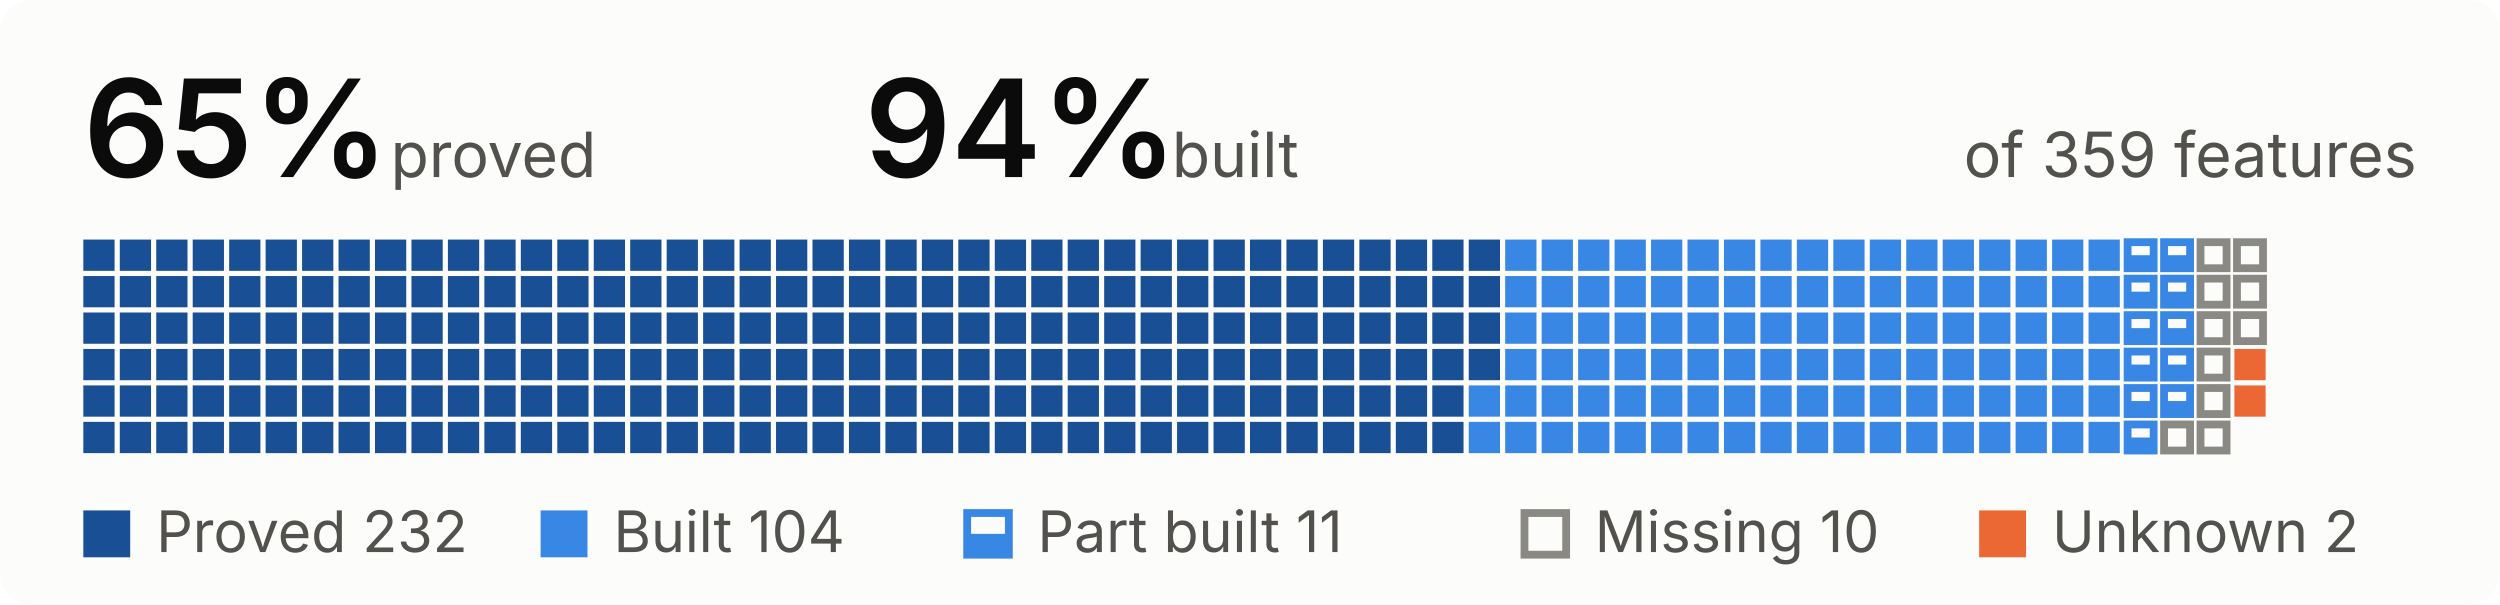
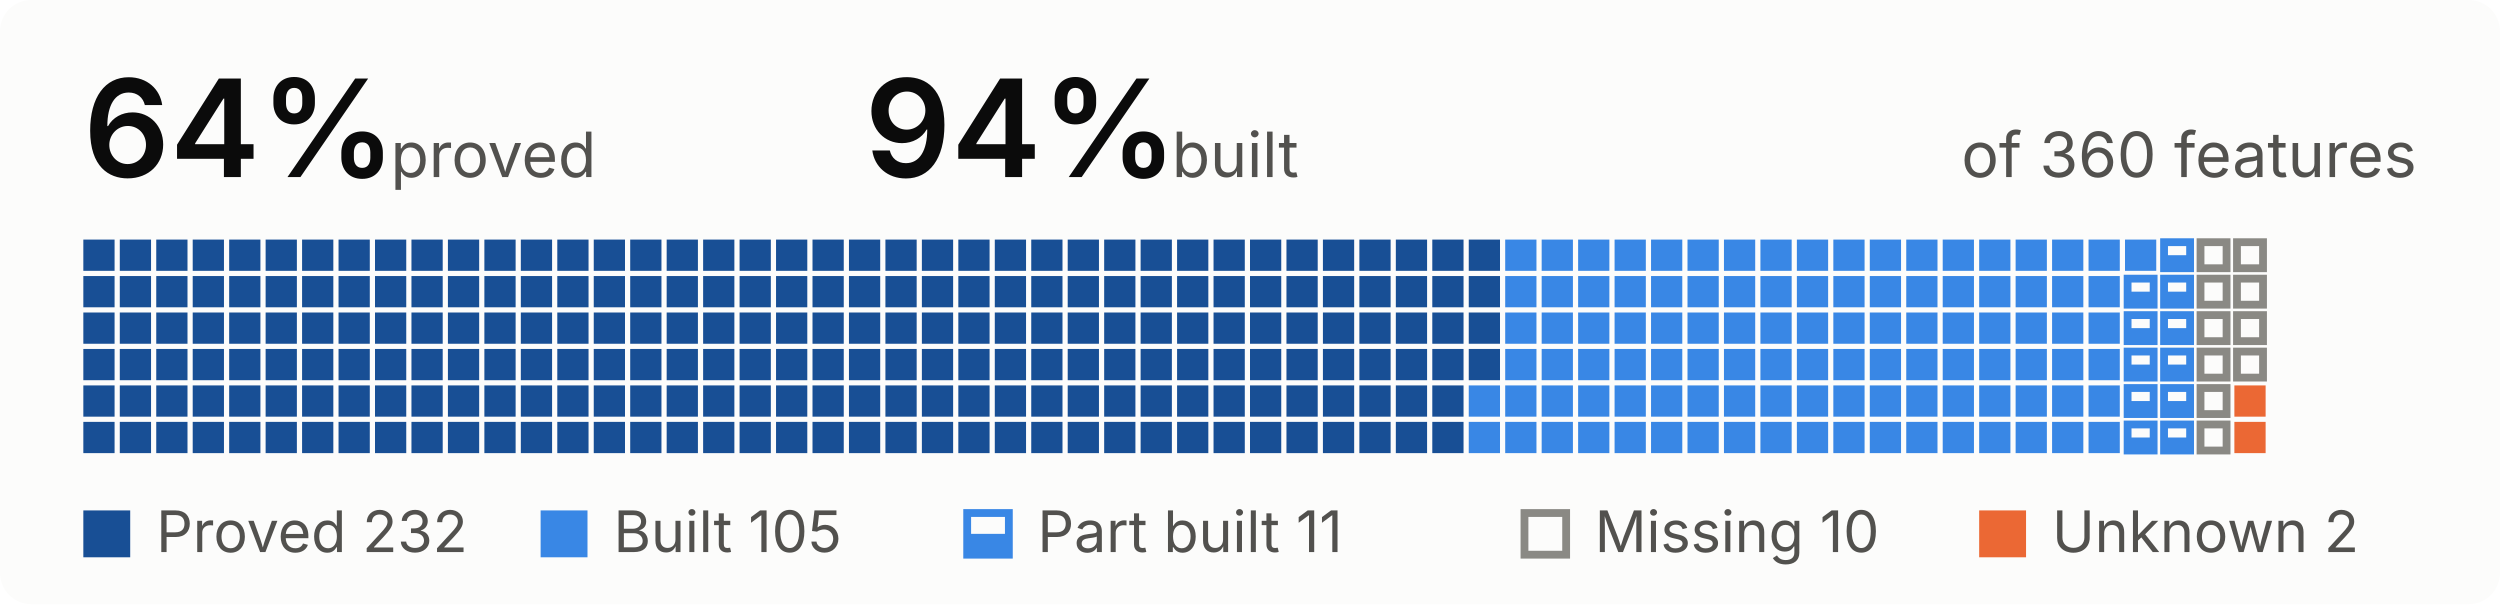
- <svg xmlns="http://www.w3.org/2000/svg" width="480" height="116" viewBox="0 0 480 116" role="img" aria-label="65 percent proved, 94 percent built, of 359 features">
+ <svg xmlns="http://www.w3.org/2000/svg" width="480" height="116" viewBox="0 0 480 116" role="img" aria-label="64 percent proved, 94 percent built, of 360 features">
  <style>
.bg{fill:#fcfcfb}.t{fill:#0b0b0b}.s{fill:#52514e}.rule{fill:#e1e0d9}
.proved{fill:#184f95}.built{fill:#3987e5}.unknown{fill:#eb6834}
.part-o{fill:none;stroke:#3987e5;stroke-width:1.5}.part-f{fill:#3987e5}
.missing{fill:none;stroke:#8a8984;stroke-width:1.5}
.pass{fill:#184f95}.fail{fill:#eb6834}.none{fill:none;stroke:#8a8984;stroke-width:1.5}
@media (prefers-color-scheme:dark){
.bg{fill:#1a1a19}.t{fill:#f0efec}.s{fill:#c3c2b7}.rule{fill:#383835}
.proved{fill:#86b6ef}.built{fill:#3987e5}.unknown{fill:#d95926}
.part-o{stroke:#3987e5}.part-f{fill:#3987e5}
.missing{stroke:#8d8c85}
.pass{fill:#86b6ef}.fail{fill:#d95926}.none{stroke:#8d8c85}
}
text{font-family:system-ui,-apple-system,"Segoe UI",sans-serif;font-size:12px}
.big{font-size:26px;font-weight:600}.b{font-weight:600}.xs{font-size:11px}
</style>
  <rect width="480" height="116" rx="6" class="bg" />
-   <text x="16.0" y="34.0" class="t big">65%</text>
+   <text x="16.0" y="34.0" class="t big">64%</text>
  <text x="75.0" y="34.0" class="s">proved</text>
  <text x="166.0" y="34.0" class="t big">94%</text>
  <text x="225.0" y="34.0" class="s">built</text>
-   <text x="464.0" y="34.0" class="s" text-anchor="end">of 359 features</text>
+   <text x="464.0" y="34.0" class="s" text-anchor="end">of 360 features</text>
  <rect x="16.0" y="46.0" width="6" height="6" class="proved" />
  <rect x="16.0" y="53.0" width="6" height="6" class="proved" />
  <rect x="16.0" y="60.0" width="6" height="6" class="proved" />
  <rect x="16.0" y="67.0" width="6" height="6" class="proved" />
  <rect x="16.0" y="74.0" width="6" height="6" class="proved" />
  <rect x="16.0" y="81.0" width="6" height="6" class="proved" />
  <rect x="23.0" y="46.0" width="6" height="6" class="proved" />
  <rect x="23.0" y="53.0" width="6" height="6" class="proved" />
  <rect x="23.0" y="60.0" width="6" height="6" class="proved" />
  <rect x="23.0" y="67.0" width="6" height="6" class="proved" />
  <rect x="23.0" y="74.0" width="6" height="6" class="proved" />
  <rect x="23.0" y="81.0" width="6" height="6" class="proved" />
  <rect x="30.0" y="46.0" width="6" height="6" class="proved" />
  <rect x="30.0" y="53.0" width="6" height="6" class="proved" />
  <rect x="30.0" y="60.0" width="6" height="6" class="proved" />
  <rect x="30.0" y="67.0" width="6" height="6" class="proved" />
  <rect x="30.0" y="74.0" width="6" height="6" class="proved" />
  <rect x="30.0" y="81.0" width="6" height="6" class="proved" />
  <rect x="37.0" y="46.0" width="6" height="6" class="proved" />
  <rect x="37.0" y="53.0" width="6" height="6" class="proved" />
  <rect x="37.0" y="60.0" width="6" height="6" class="proved" />
  <rect x="37.0" y="67.0" width="6" height="6" class="proved" />
  <rect x="37.0" y="74.0" width="6" height="6" class="proved" />
  <rect x="37.0" y="81.0" width="6" height="6" class="proved" />
  <rect x="44.0" y="46.0" width="6" height="6" class="proved" />
  <rect x="44.0" y="53.0" width="6" height="6" class="proved" />
  <rect x="44.0" y="60.0" width="6" height="6" class="proved" />
  <rect x="44.0" y="67.0" width="6" height="6" class="proved" />
  <rect x="44.0" y="74.0" width="6" height="6" class="proved" />
  <rect x="44.0" y="81.0" width="6" height="6" class="proved" />
  <rect x="51.0" y="46.0" width="6" height="6" class="proved" />
  <rect x="51.0" y="53.0" width="6" height="6" class="proved" />
  <rect x="51.0" y="60.0" width="6" height="6" class="proved" />
  <rect x="51.0" y="67.0" width="6" height="6" class="proved" />
  <rect x="51.0" y="74.0" width="6" height="6" class="proved" />
  <rect x="51.0" y="81.0" width="6" height="6" class="proved" />
  <rect x="58.0" y="46.0" width="6" height="6" class="proved" />
  <rect x="58.0" y="53.0" width="6" height="6" class="proved" />
  <rect x="58.0" y="60.0" width="6" height="6" class="proved" />
  <rect x="58.0" y="67.0" width="6" height="6" class="proved" />
  <rect x="58.0" y="74.0" width="6" height="6" class="proved" />
  <rect x="58.0" y="81.0" width="6" height="6" class="proved" />
  <rect x="65.0" y="46.0" width="6" height="6" class="proved" />
  <rect x="65.0" y="53.0" width="6" height="6" class="proved" />
  <rect x="65.0" y="60.0" width="6" height="6" class="proved" />
  <rect x="65.0" y="67.0" width="6" height="6" class="proved" />
  <rect x="65.0" y="74.0" width="6" height="6" class="proved" />
  <rect x="65.0" y="81.0" width="6" height="6" class="proved" />
  <rect x="72.0" y="46.0" width="6" height="6" class="proved" />
  <rect x="72.0" y="53.0" width="6" height="6" class="proved" />
  <rect x="72.0" y="60.0" width="6" height="6" class="proved" />
  <rect x="72.0" y="67.0" width="6" height="6" class="proved" />
  <rect x="72.0" y="74.0" width="6" height="6" class="proved" />
  <rect x="72.0" y="81.0" width="6" height="6" class="proved" />
  <rect x="79.0" y="46.0" width="6" height="6" class="proved" />
  <rect x="79.0" y="53.0" width="6" height="6" class="proved" />
  <rect x="79.0" y="60.0" width="6" height="6" class="proved" />
  <rect x="79.0" y="67.0" width="6" height="6" class="proved" />
  <rect x="79.0" y="74.0" width="6" height="6" class="proved" />
  <rect x="79.0" y="81.0" width="6" height="6" class="proved" />
  <rect x="86.0" y="46.0" width="6" height="6" class="proved" />
  <rect x="86.0" y="53.0" width="6" height="6" class="proved" />
  <rect x="86.0" y="60.0" width="6" height="6" class="proved" />
  <rect x="86.0" y="67.0" width="6" height="6" class="proved" />
  <rect x="86.0" y="74.0" width="6" height="6" class="proved" />
  <rect x="86.0" y="81.0" width="6" height="6" class="proved" />
  <rect x="93.0" y="46.0" width="6" height="6" class="proved" />
  <rect x="93.0" y="53.0" width="6" height="6" class="proved" />
  <rect x="93.0" y="60.0" width="6" height="6" class="proved" />
  <rect x="93.0" y="67.0" width="6" height="6" class="proved" />
  <rect x="93.0" y="74.0" width="6" height="6" class="proved" />
  <rect x="93.0" y="81.0" width="6" height="6" class="proved" />
  <rect x="100.0" y="46.0" width="6" height="6" class="proved" />
  <rect x="100.0" y="53.0" width="6" height="6" class="proved" />
  <rect x="100.0" y="60.0" width="6" height="6" class="proved" />
  <rect x="100.0" y="67.0" width="6" height="6" class="proved" />
  <rect x="100.0" y="74.0" width="6" height="6" class="proved" />
  <rect x="100.0" y="81.0" width="6" height="6" class="proved" />
  <rect x="107.0" y="46.0" width="6" height="6" class="proved" />
  <rect x="107.0" y="53.0" width="6" height="6" class="proved" />
  <rect x="107.0" y="60.0" width="6" height="6" class="proved" />
  <rect x="107.0" y="67.0" width="6" height="6" class="proved" />
  <rect x="107.0" y="74.0" width="6" height="6" class="proved" />
  <rect x="107.0" y="81.0" width="6" height="6" class="proved" />
  <rect x="114.0" y="46.0" width="6" height="6" class="proved" />
  <rect x="114.0" y="53.0" width="6" height="6" class="proved" />
  <rect x="114.0" y="60.0" width="6" height="6" class="proved" />
  <rect x="114.0" y="67.0" width="6" height="6" class="proved" />
  <rect x="114.0" y="74.0" width="6" height="6" class="proved" />
  <rect x="114.0" y="81.0" width="6" height="6" class="proved" />
  <rect x="121.0" y="46.0" width="6" height="6" class="proved" />
  <rect x="121.0" y="53.0" width="6" height="6" class="proved" />
  <rect x="121.0" y="60.0" width="6" height="6" class="proved" />
  <rect x="121.0" y="67.0" width="6" height="6" class="proved" />
  <rect x="121.0" y="74.0" width="6" height="6" class="proved" />
  <rect x="121.0" y="81.0" width="6" height="6" class="proved" />
  <rect x="128.0" y="46.0" width="6" height="6" class="proved" />
  <rect x="128.0" y="53.0" width="6" height="6" class="proved" />
  <rect x="128.0" y="60.0" width="6" height="6" class="proved" />
  <rect x="128.0" y="67.0" width="6" height="6" class="proved" />
  <rect x="128.0" y="74.0" width="6" height="6" class="proved" />
  <rect x="128.0" y="81.0" width="6" height="6" class="proved" />
  <rect x="135.0" y="46.0" width="6" height="6" class="proved" />
  <rect x="135.0" y="53.0" width="6" height="6" class="proved" />
  <rect x="135.0" y="60.0" width="6" height="6" class="proved" />
  <rect x="135.0" y="67.0" width="6" height="6" class="proved" />
  <rect x="135.0" y="74.0" width="6" height="6" class="proved" />
  <rect x="135.0" y="81.0" width="6" height="6" class="proved" />
  <rect x="142.0" y="46.0" width="6" height="6" class="proved" />
  <rect x="142.0" y="53.0" width="6" height="6" class="proved" />
  <rect x="142.0" y="60.0" width="6" height="6" class="proved" />
  <rect x="142.0" y="67.0" width="6" height="6" class="proved" />
  <rect x="142.0" y="74.0" width="6" height="6" class="proved" />
  <rect x="142.0" y="81.0" width="6" height="6" class="proved" />
  <rect x="149.0" y="46.0" width="6" height="6" class="proved" />
  <rect x="149.0" y="53.0" width="6" height="6" class="proved" />
  <rect x="149.0" y="60.0" width="6" height="6" class="proved" />
  <rect x="149.0" y="67.0" width="6" height="6" class="proved" />
  <rect x="149.0" y="74.0" width="6" height="6" class="proved" />
  <rect x="149.0" y="81.0" width="6" height="6" class="proved" />
  <rect x="156.0" y="46.0" width="6" height="6" class="proved" />
  <rect x="156.0" y="53.0" width="6" height="6" class="proved" />
  <rect x="156.0" y="60.0" width="6" height="6" class="proved" />
  <rect x="156.0" y="67.0" width="6" height="6" class="proved" />
  <rect x="156.0" y="74.0" width="6" height="6" class="proved" />
  <rect x="156.0" y="81.0" width="6" height="6" class="proved" />
  <rect x="163.0" y="46.0" width="6" height="6" class="proved" />
  <rect x="163.0" y="53.0" width="6" height="6" class="proved" />
  <rect x="163.0" y="60.0" width="6" height="6" class="proved" />
  <rect x="163.0" y="67.0" width="6" height="6" class="proved" />
  <rect x="163.0" y="74.0" width="6" height="6" class="proved" />
  <rect x="163.0" y="81.0" width="6" height="6" class="proved" />
  <rect x="170.0" y="46.0" width="6" height="6" class="proved" />
  <rect x="170.0" y="53.0" width="6" height="6" class="proved" />
  <rect x="170.0" y="60.0" width="6" height="6" class="proved" />
  <rect x="170.0" y="67.0" width="6" height="6" class="proved" />
  <rect x="170.0" y="74.0" width="6" height="6" class="proved" />
  <rect x="170.0" y="81.0" width="6" height="6" class="proved" />
  <rect x="177.0" y="46.0" width="6" height="6" class="proved" />
  <rect x="177.0" y="53.0" width="6" height="6" class="proved" />
  <rect x="177.0" y="60.0" width="6" height="6" class="proved" />
  <rect x="177.0" y="67.0" width="6" height="6" class="proved" />
  <rect x="177.0" y="74.0" width="6" height="6" class="proved" />
  <rect x="177.0" y="81.0" width="6" height="6" class="proved" />
  <rect x="184.0" y="46.0" width="6" height="6" class="proved" />
  <rect x="184.0" y="53.0" width="6" height="6" class="proved" />
  <rect x="184.0" y="60.0" width="6" height="6" class="proved" />
  <rect x="184.0" y="67.0" width="6" height="6" class="proved" />
  <rect x="184.0" y="74.0" width="6" height="6" class="proved" />
  <rect x="184.0" y="81.0" width="6" height="6" class="proved" />
  <rect x="191.0" y="46.0" width="6" height="6" class="proved" />
  <rect x="191.0" y="53.0" width="6" height="6" class="proved" />
  <rect x="191.0" y="60.0" width="6" height="6" class="proved" />
  <rect x="191.0" y="67.0" width="6" height="6" class="proved" />
  <rect x="191.0" y="74.0" width="6" height="6" class="proved" />
  <rect x="191.0" y="81.0" width="6" height="6" class="proved" />
  <rect x="198.0" y="46.0" width="6" height="6" class="proved" />
  <rect x="198.0" y="53.0" width="6" height="6" class="proved" />
  <rect x="198.0" y="60.0" width="6" height="6" class="proved" />
  <rect x="198.0" y="67.0" width="6" height="6" class="proved" />
  <rect x="198.0" y="74.0" width="6" height="6" class="proved" />
  <rect x="198.0" y="81.0" width="6" height="6" class="proved" />
  <rect x="205.0" y="46.0" width="6" height="6" class="proved" />
  <rect x="205.0" y="53.0" width="6" height="6" class="proved" />
  <rect x="205.0" y="60.0" width="6" height="6" class="proved" />
  <rect x="205.0" y="67.0" width="6" height="6" class="proved" />
  <rect x="205.0" y="74.0" width="6" height="6" class="proved" />
  <rect x="205.0" y="81.0" width="6" height="6" class="proved" />
  <rect x="212.0" y="46.0" width="6" height="6" class="proved" />
  <rect x="212.0" y="53.0" width="6" height="6" class="proved" />
  <rect x="212.0" y="60.0" width="6" height="6" class="proved" />
  <rect x="212.0" y="67.0" width="6" height="6" class="proved" />
  <rect x="212.0" y="74.0" width="6" height="6" class="proved" />
  <rect x="212.0" y="81.0" width="6" height="6" class="proved" />
  <rect x="219.0" y="46.0" width="6" height="6" class="proved" />
  <rect x="219.0" y="53.0" width="6" height="6" class="proved" />
  <rect x="219.0" y="60.0" width="6" height="6" class="proved" />
  <rect x="219.0" y="67.0" width="6" height="6" class="proved" />
  <rect x="219.0" y="74.0" width="6" height="6" class="proved" />
  <rect x="219.0" y="81.0" width="6" height="6" class="proved" />
  <rect x="226.0" y="46.0" width="6" height="6" class="proved" />
  <rect x="226.0" y="53.0" width="6" height="6" class="proved" />
  <rect x="226.0" y="60.0" width="6" height="6" class="proved" />
  <rect x="226.0" y="67.0" width="6" height="6" class="proved" />
  <rect x="226.0" y="74.0" width="6" height="6" class="proved" />
  <rect x="226.0" y="81.0" width="6" height="6" class="proved" />
  <rect x="233.0" y="46.0" width="6" height="6" class="proved" />
  <rect x="233.0" y="53.0" width="6" height="6" class="proved" />
  <rect x="233.0" y="60.0" width="6" height="6" class="proved" />
  <rect x="233.0" y="67.0" width="6" height="6" class="proved" />
  <rect x="233.0" y="74.0" width="6" height="6" class="proved" />
  <rect x="233.0" y="81.0" width="6" height="6" class="proved" />
  <rect x="240.0" y="46.0" width="6" height="6" class="proved" />
  <rect x="240.0" y="53.0" width="6" height="6" class="proved" />
  <rect x="240.0" y="60.0" width="6" height="6" class="proved" />
  <rect x="240.0" y="67.0" width="6" height="6" class="proved" />
  <rect x="240.0" y="74.0" width="6" height="6" class="proved" />
  <rect x="240.0" y="81.0" width="6" height="6" class="proved" />
  <rect x="247.0" y="46.0" width="6" height="6" class="proved" />
  <rect x="247.0" y="53.0" width="6" height="6" class="proved" />
  <rect x="247.0" y="60.0" width="6" height="6" class="proved" />
  <rect x="247.0" y="67.0" width="6" height="6" class="proved" />
  <rect x="247.0" y="74.0" width="6" height="6" class="proved" />
  <rect x="247.0" y="81.0" width="6" height="6" class="proved" />
  <rect x="254.0" y="46.0" width="6" height="6" class="proved" />
  <rect x="254.0" y="53.0" width="6" height="6" class="proved" />
  <rect x="254.0" y="60.0" width="6" height="6" class="proved" />
  <rect x="254.0" y="67.0" width="6" height="6" class="proved" />
  <rect x="254.0" y="74.0" width="6" height="6" class="proved" />
  <rect x="254.0" y="81.0" width="6" height="6" class="proved" />
  <rect x="261.0" y="46.0" width="6" height="6" class="proved" />
  <rect x="261.0" y="53.0" width="6" height="6" class="proved" />
  <rect x="261.0" y="60.0" width="6" height="6" class="proved" />
  <rect x="261.0" y="67.0" width="6" height="6" class="proved" />
  <rect x="261.0" y="74.0" width="6" height="6" class="proved" />
  <rect x="261.0" y="81.0" width="6" height="6" class="proved" />
  <rect x="268.0" y="46.0" width="6" height="6" class="proved" />
  <rect x="268.0" y="53.0" width="6" height="6" class="proved" />
  <rect x="268.0" y="60.0" width="6" height="6" class="proved" />
  <rect x="268.0" y="67.0" width="6" height="6" class="proved" />
  <rect x="268.0" y="74.0" width="6" height="6" class="proved" />
  <rect x="268.0" y="81.0" width="6" height="6" class="proved" />
  <rect x="275.0" y="46.0" width="6" height="6" class="proved" />
  <rect x="275.0" y="53.0" width="6" height="6" class="proved" />
  <rect x="275.0" y="60.0" width="6" height="6" class="proved" />
  <rect x="275.0" y="67.0" width="6" height="6" class="proved" />
  <rect x="275.0" y="74.0" width="6" height="6" class="proved" />
  <rect x="275.0" y="81.0" width="6" height="6" class="proved" />
  <rect x="282.0" y="46.0" width="6" height="6" class="proved" />
  <rect x="282.0" y="53.0" width="6" height="6" class="proved" />
  <rect x="282.0" y="60.0" width="6" height="6" class="proved" />
  <rect x="282.0" y="67.0" width="6" height="6" class="proved" />
  <rect x="282.0" y="74.0" width="6" height="6" class="built" />
  <rect x="282.0" y="81.0" width="6" height="6" class="built" />
  <rect x="289.0" y="46.0" width="6" height="6" class="built" />
  <rect x="289.0" y="53.0" width="6" height="6" class="built" />
  <rect x="289.0" y="60.0" width="6" height="6" class="built" />
  <rect x="289.0" y="67.0" width="6" height="6" class="built" />
  <rect x="289.0" y="74.0" width="6" height="6" class="built" />
  <rect x="289.0" y="81.0" width="6" height="6" class="built" />
  <rect x="296.0" y="46.0" width="6" height="6" class="built" />
  <rect x="296.0" y="53.0" width="6" height="6" class="built" />
  <rect x="296.0" y="60.0" width="6" height="6" class="built" />
  <rect x="296.0" y="67.0" width="6" height="6" class="built" />
  <rect x="296.0" y="74.0" width="6" height="6" class="built" />
  <rect x="296.0" y="81.0" width="6" height="6" class="built" />
  <rect x="303.0" y="46.0" width="6" height="6" class="built" />
  <rect x="303.0" y="53.0" width="6" height="6" class="built" />
  <rect x="303.0" y="60.0" width="6" height="6" class="built" />
  <rect x="303.0" y="67.0" width="6" height="6" class="built" />
  <rect x="303.0" y="74.0" width="6" height="6" class="built" />
  <rect x="303.0" y="81.0" width="6" height="6" class="built" />
  <rect x="310.0" y="46.0" width="6" height="6" class="built" />
  <rect x="310.0" y="53.0" width="6" height="6" class="built" />
  <rect x="310.0" y="60.0" width="6" height="6" class="built" />
  <rect x="310.0" y="67.0" width="6" height="6" class="built" />
  <rect x="310.0" y="74.0" width="6" height="6" class="built" />
  <rect x="310.0" y="81.0" width="6" height="6" class="built" />
  <rect x="317.0" y="46.0" width="6" height="6" class="built" />
  <rect x="317.0" y="53.0" width="6" height="6" class="built" />
  <rect x="317.0" y="60.0" width="6" height="6" class="built" />
  <rect x="317.0" y="67.0" width="6" height="6" class="built" />
  <rect x="317.0" y="74.0" width="6" height="6" class="built" />
  <rect x="317.0" y="81.0" width="6" height="6" class="built" />
  <rect x="324.0" y="46.0" width="6" height="6" class="built" />
  <rect x="324.0" y="53.0" width="6" height="6" class="built" />
  <rect x="324.0" y="60.0" width="6" height="6" class="built" />
  <rect x="324.0" y="67.0" width="6" height="6" class="built" />
  <rect x="324.0" y="74.0" width="6" height="6" class="built" />
  <rect x="324.0" y="81.0" width="6" height="6" class="built" />
  <rect x="331.0" y="46.0" width="6" height="6" class="built" />
  <rect x="331.0" y="53.0" width="6" height="6" class="built" />
  <rect x="331.0" y="60.0" width="6" height="6" class="built" />
  <rect x="331.0" y="67.0" width="6" height="6" class="built" />
  <rect x="331.0" y="74.0" width="6" height="6" class="built" />
  <rect x="331.0" y="81.0" width="6" height="6" class="built" />
  <rect x="338.0" y="46.0" width="6" height="6" class="built" />
  <rect x="338.0" y="53.0" width="6" height="6" class="built" />
  <rect x="338.0" y="60.0" width="6" height="6" class="built" />
  <rect x="338.0" y="67.0" width="6" height="6" class="built" />
  <rect x="338.0" y="74.0" width="6" height="6" class="built" />
  <rect x="338.0" y="81.0" width="6" height="6" class="built" />
  <rect x="345.0" y="46.0" width="6" height="6" class="built" />
  <rect x="345.0" y="53.0" width="6" height="6" class="built" />
  <rect x="345.0" y="60.0" width="6" height="6" class="built" />
  <rect x="345.0" y="67.0" width="6" height="6" class="built" />
  <rect x="345.0" y="74.0" width="6" height="6" class="built" />
  <rect x="345.0" y="81.0" width="6" height="6" class="built" />
  <rect x="352.0" y="46.0" width="6" height="6" class="built" />
  <rect x="352.0" y="53.0" width="6" height="6" class="built" />
  <rect x="352.0" y="60.0" width="6" height="6" class="built" />
  <rect x="352.0" y="67.0" width="6" height="6" class="built" />
  <rect x="352.0" y="74.0" width="6" height="6" class="built" />
  <rect x="352.0" y="81.0" width="6" height="6" class="built" />
  <rect x="359.0" y="46.0" width="6" height="6" class="built" />
  <rect x="359.0" y="53.0" width="6" height="6" class="built" />
  <rect x="359.0" y="60.0" width="6" height="6" class="built" />
  <rect x="359.0" y="67.0" width="6" height="6" class="built" />
  <rect x="359.0" y="74.0" width="6" height="6" class="built" />
  <rect x="359.0" y="81.0" width="6" height="6" class="built" />
  <rect x="366.0" y="46.0" width="6" height="6" class="built" />
  <rect x="366.0" y="53.0" width="6" height="6" class="built" />
  <rect x="366.0" y="60.0" width="6" height="6" class="built" />
  <rect x="366.0" y="67.0" width="6" height="6" class="built" />
  <rect x="366.0" y="74.0" width="6" height="6" class="built" />
  <rect x="366.0" y="81.0" width="6" height="6" class="built" />
  <rect x="373.0" y="46.0" width="6" height="6" class="built" />
  <rect x="373.0" y="53.0" width="6" height="6" class="built" />
  <rect x="373.0" y="60.0" width="6" height="6" class="built" />
  <rect x="373.0" y="67.0" width="6" height="6" class="built" />
  <rect x="373.0" y="74.0" width="6" height="6" class="built" />
  <rect x="373.0" y="81.0" width="6" height="6" class="built" />
  <rect x="380.0" y="46.0" width="6" height="6" class="built" />
  <rect x="380.0" y="53.0" width="6" height="6" class="built" />
  <rect x="380.0" y="60.0" width="6" height="6" class="built" />
  <rect x="380.0" y="67.0" width="6" height="6" class="built" />
  <rect x="380.0" y="74.0" width="6" height="6" class="built" />
  <rect x="380.0" y="81.0" width="6" height="6" class="built" />
  <rect x="387.0" y="46.0" width="6" height="6" class="built" />
  <rect x="387.0" y="53.0" width="6" height="6" class="built" />
  <rect x="387.0" y="60.0" width="6" height="6" class="built" />
  <rect x="387.0" y="67.0" width="6" height="6" class="built" />
  <rect x="387.0" y="74.0" width="6" height="6" class="built" />
  <rect x="387.0" y="81.0" width="6" height="6" class="built" />
  <rect x="394.0" y="46.0" width="6" height="6" class="built" />
  <rect x="394.0" y="53.0" width="6" height="6" class="built" />
  <rect x="394.0" y="60.0" width="6" height="6" class="built" />
  <rect x="394.0" y="67.0" width="6" height="6" class="built" />
  <rect x="394.0" y="74.0" width="6" height="6" class="built" />
  <rect x="394.0" y="81.0" width="6" height="6" class="built" />
  <rect x="401.0" y="46.0" width="6" height="6" class="built" />
  <rect x="401.0" y="53.0" width="6" height="6" class="built" />
  <rect x="401.0" y="60.0" width="6" height="6" class="built" />
  <rect x="401.0" y="67.0" width="6" height="6" class="built" />
  <rect x="401.0" y="74.0" width="6" height="6" class="built" />
  <rect x="401.0" y="81.0" width="6" height="6" class="built" />
-   <rect x="408.5" y="46.5" width="5" height="5" fill="none" class="part-o" />
-   <rect x="408.0" y="49.0" width="6" height="3.0" class="part-f" />
+   <rect x="408.0" y="46.0" width="6" height="6" class="built" />
  <rect x="408.5" y="53.5" width="5" height="5" fill="none" class="part-o" />
  <rect x="408.0" y="56.0" width="6" height="3.0" class="part-f" />
  <rect x="408.5" y="60.5" width="5" height="5" fill="none" class="part-o" />
  <rect x="408.0" y="63.0" width="6" height="3.0" class="part-f" />
  <rect x="408.5" y="67.5" width="5" height="5" fill="none" class="part-o" />
  <rect x="408.0" y="70.0" width="6" height="3.0" class="part-f" />
  <rect x="408.5" y="74.5" width="5" height="5" fill="none" class="part-o" />
  <rect x="408.0" y="77.0" width="6" height="3.0" class="part-f" />
  <rect x="408.5" y="81.5" width="5" height="5" fill="none" class="part-o" />
  <rect x="408.0" y="84.0" width="6" height="3.0" class="part-f" />
  <rect x="415.5" y="46.5" width="5" height="5" fill="none" class="part-o" />
  <rect x="415.0" y="49.0" width="6" height="3.0" class="part-f" />
  <rect x="415.5" y="53.5" width="5" height="5" fill="none" class="part-o" />
  <rect x="415.0" y="56.0" width="6" height="3.0" class="part-f" />
  <rect x="415.5" y="60.5" width="5" height="5" fill="none" class="part-o" />
  <rect x="415.0" y="63.0" width="6" height="3.0" class="part-f" />
  <rect x="415.5" y="67.5" width="5" height="5" fill="none" class="part-o" />
  <rect x="415.0" y="70.0" width="6" height="3.0" class="part-f" />
  <rect x="415.5" y="74.5" width="5" height="5" fill="none" class="part-o" />
  <rect x="415.0" y="77.0" width="6" height="3.0" class="part-f" />
-   <rect x="415.5" y="81.5" width="5" height="5" fill="none" class="missing" />
+   <rect x="415.5" y="81.5" width="5" height="5" fill="none" class="part-o" />
+   <rect x="415.0" y="84.0" width="6" height="3.0" class="part-f" />
  <rect x="422.5" y="46.5" width="5" height="5" fill="none" class="missing" />
  <rect x="422.5" y="53.5" width="5" height="5" fill="none" class="missing" />
  <rect x="422.5" y="60.5" width="5" height="5" fill="none" class="missing" />
  <rect x="422.5" y="67.5" width="5" height="5" fill="none" class="missing" />
  <rect x="422.5" y="74.5" width="5" height="5" fill="none" class="missing" />
  <rect x="422.5" y="81.5" width="5" height="5" fill="none" class="missing" />
  <rect x="429.5" y="46.5" width="5" height="5" fill="none" class="missing" />
  <rect x="429.5" y="53.5" width="5" height="5" fill="none" class="missing" />
  <rect x="429.5" y="60.5" width="5" height="5" fill="none" class="missing" />
-   <rect x="429.0" y="67.0" width="6" height="6" class="unknown" />
+   <rect x="429.5" y="67.5" width="5" height="5" fill="none" class="missing" />
  <rect x="429.0" y="74.0" width="6" height="6" class="unknown" />
+   <rect x="429.0" y="81.0" width="6" height="6" class="unknown" />
  <rect x="16.0" y="98.0" width="9" height="9" class="proved" />
  <text x="30.0" y="106.0" class="s xs">Proved 232</text>
  <rect x="103.8" y="98.0" width="9" height="9" class="built" />
-   <text x="117.8" y="106.0" class="s xs">Built 104</text>
+   <text x="117.8" y="106.0" class="s xs">Built 105</text>
  <rect x="185.7" y="98.5" width="8" height="8" fill="none" class="part-o" />
  <rect x="185.2" y="102.5" width="9" height="4.5" class="part-f" />
  <text x="199.2" y="106.0" class="s xs">Part built 11</text>
  <rect x="292.7" y="98.5" width="8" height="8" fill="none" class="missing" />
  <text x="306.2" y="106.0" class="s xs">Missing 10</text>
  <rect x="380.0" y="98.0" width="9" height="9" class="unknown" />
  <text x="394.0" y="106.0" class="s xs">Unknown 2</text>
</svg>
